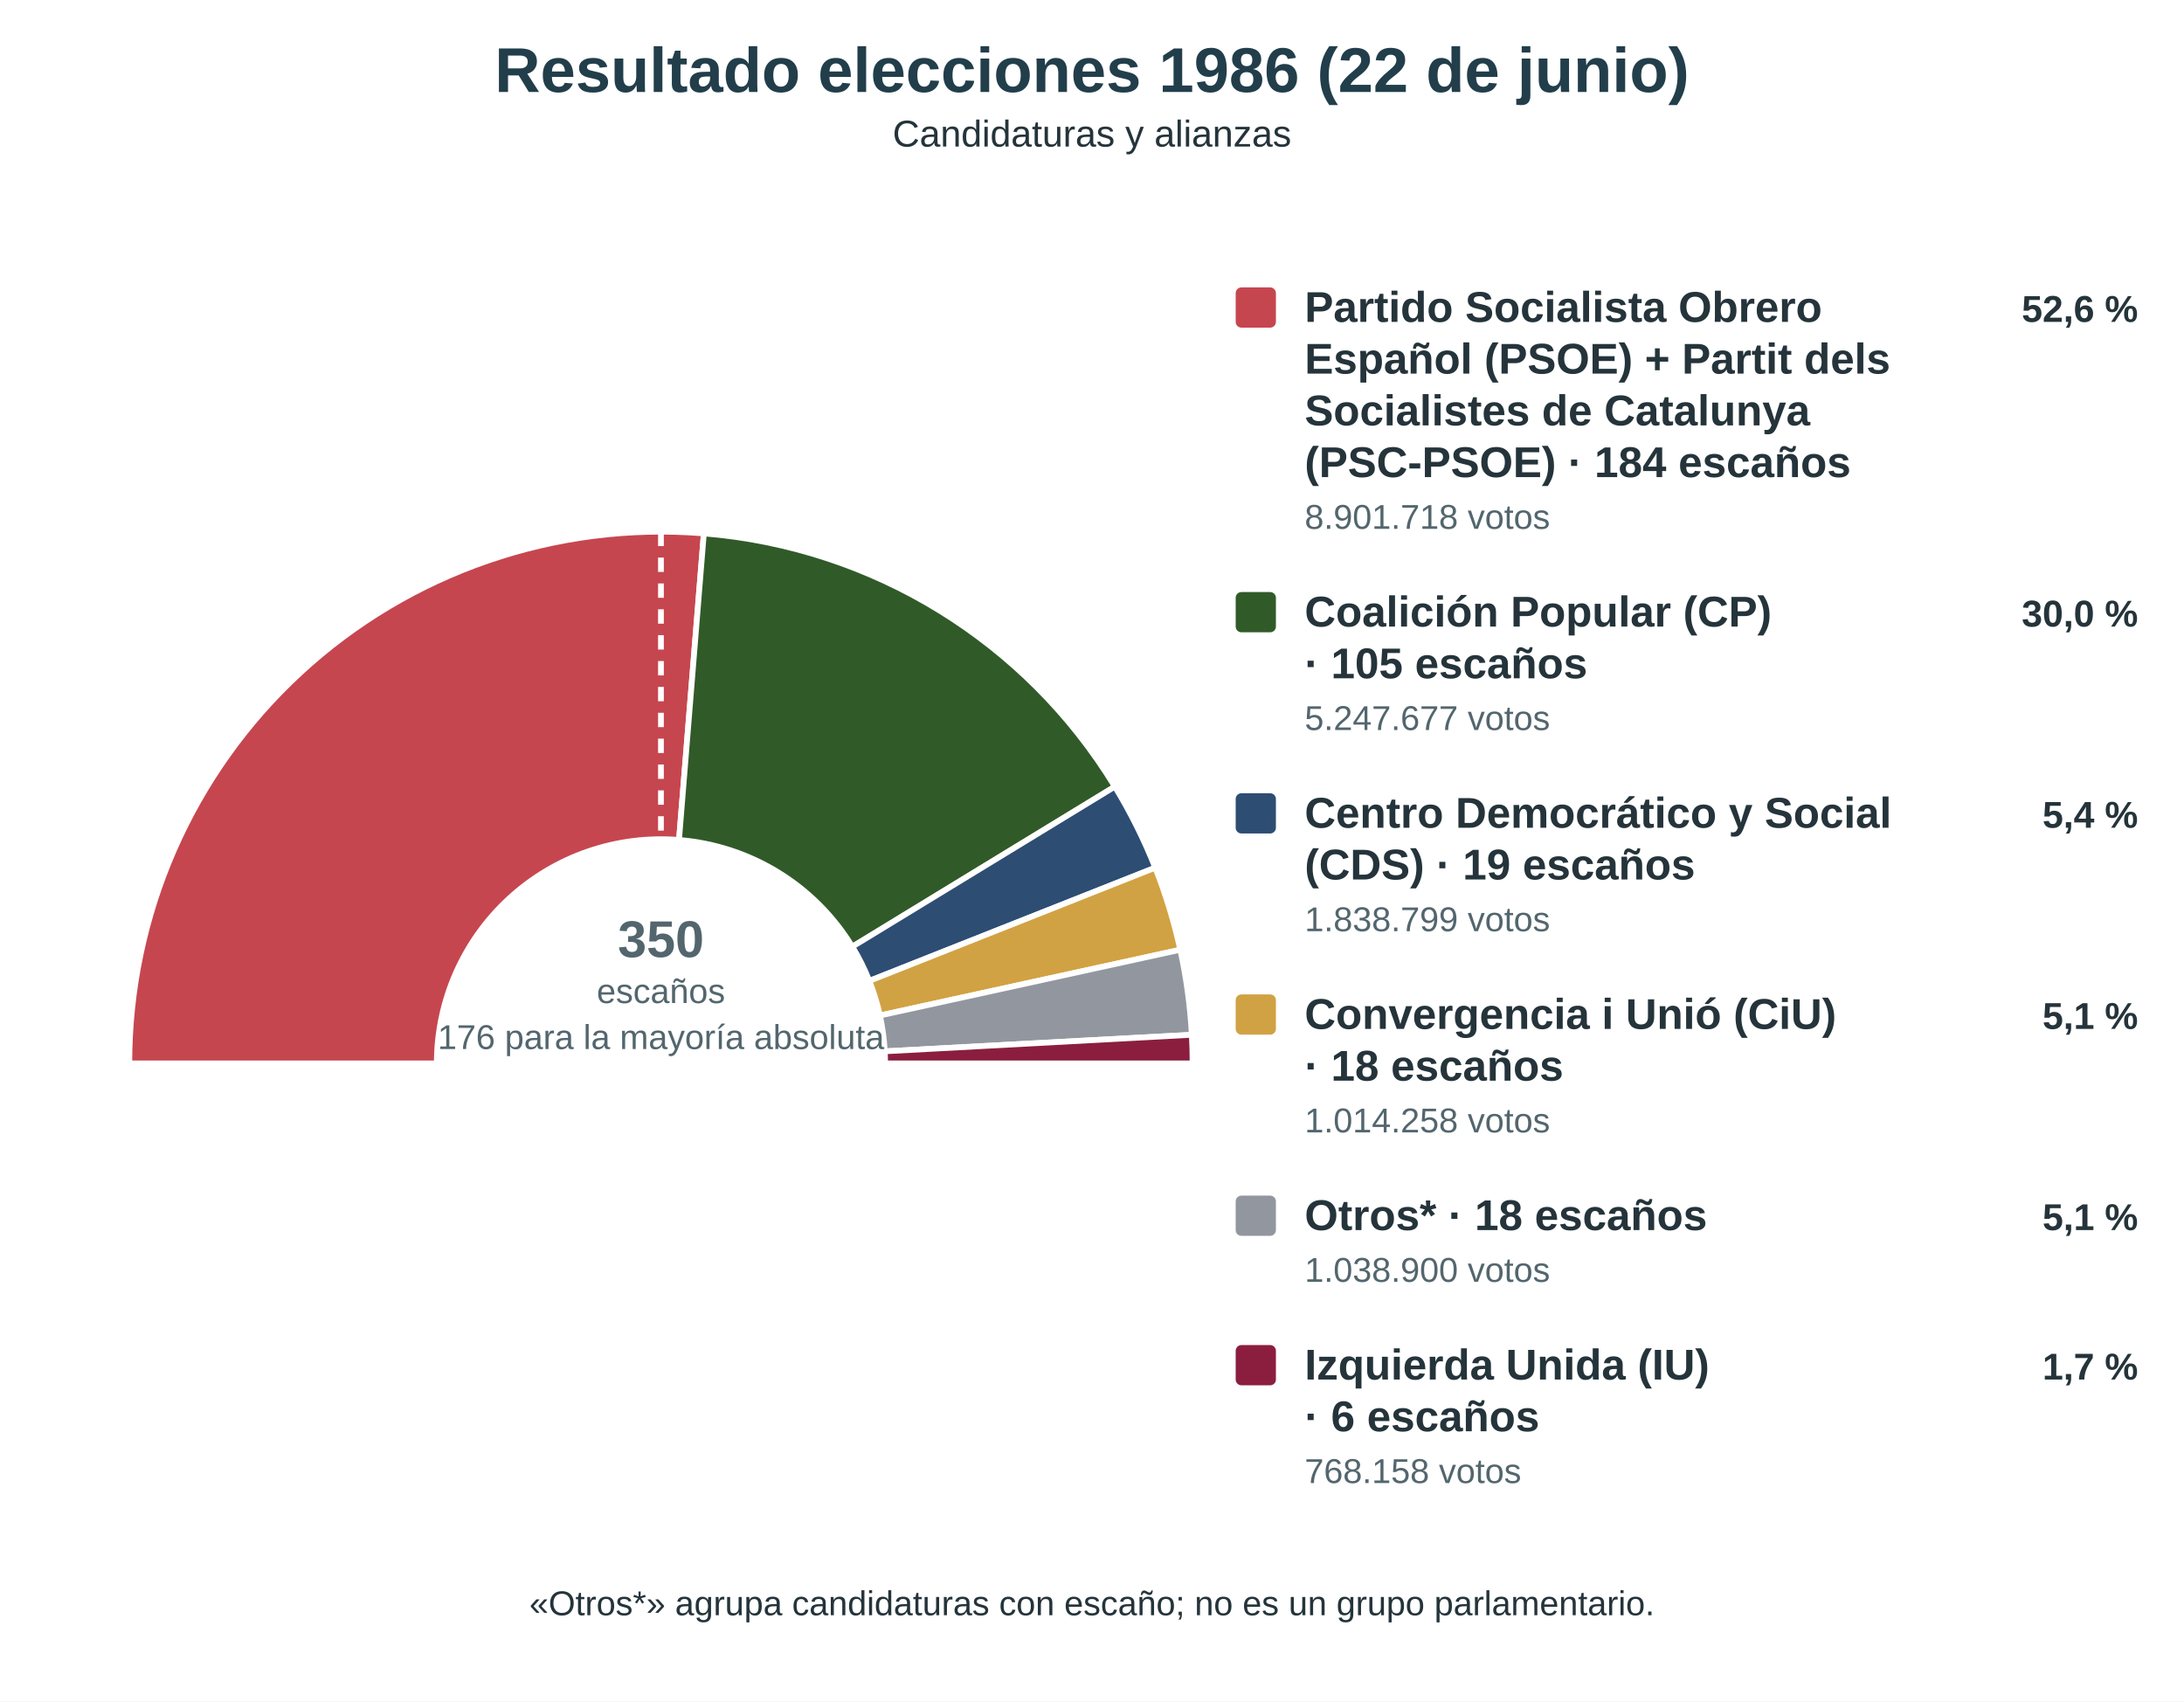
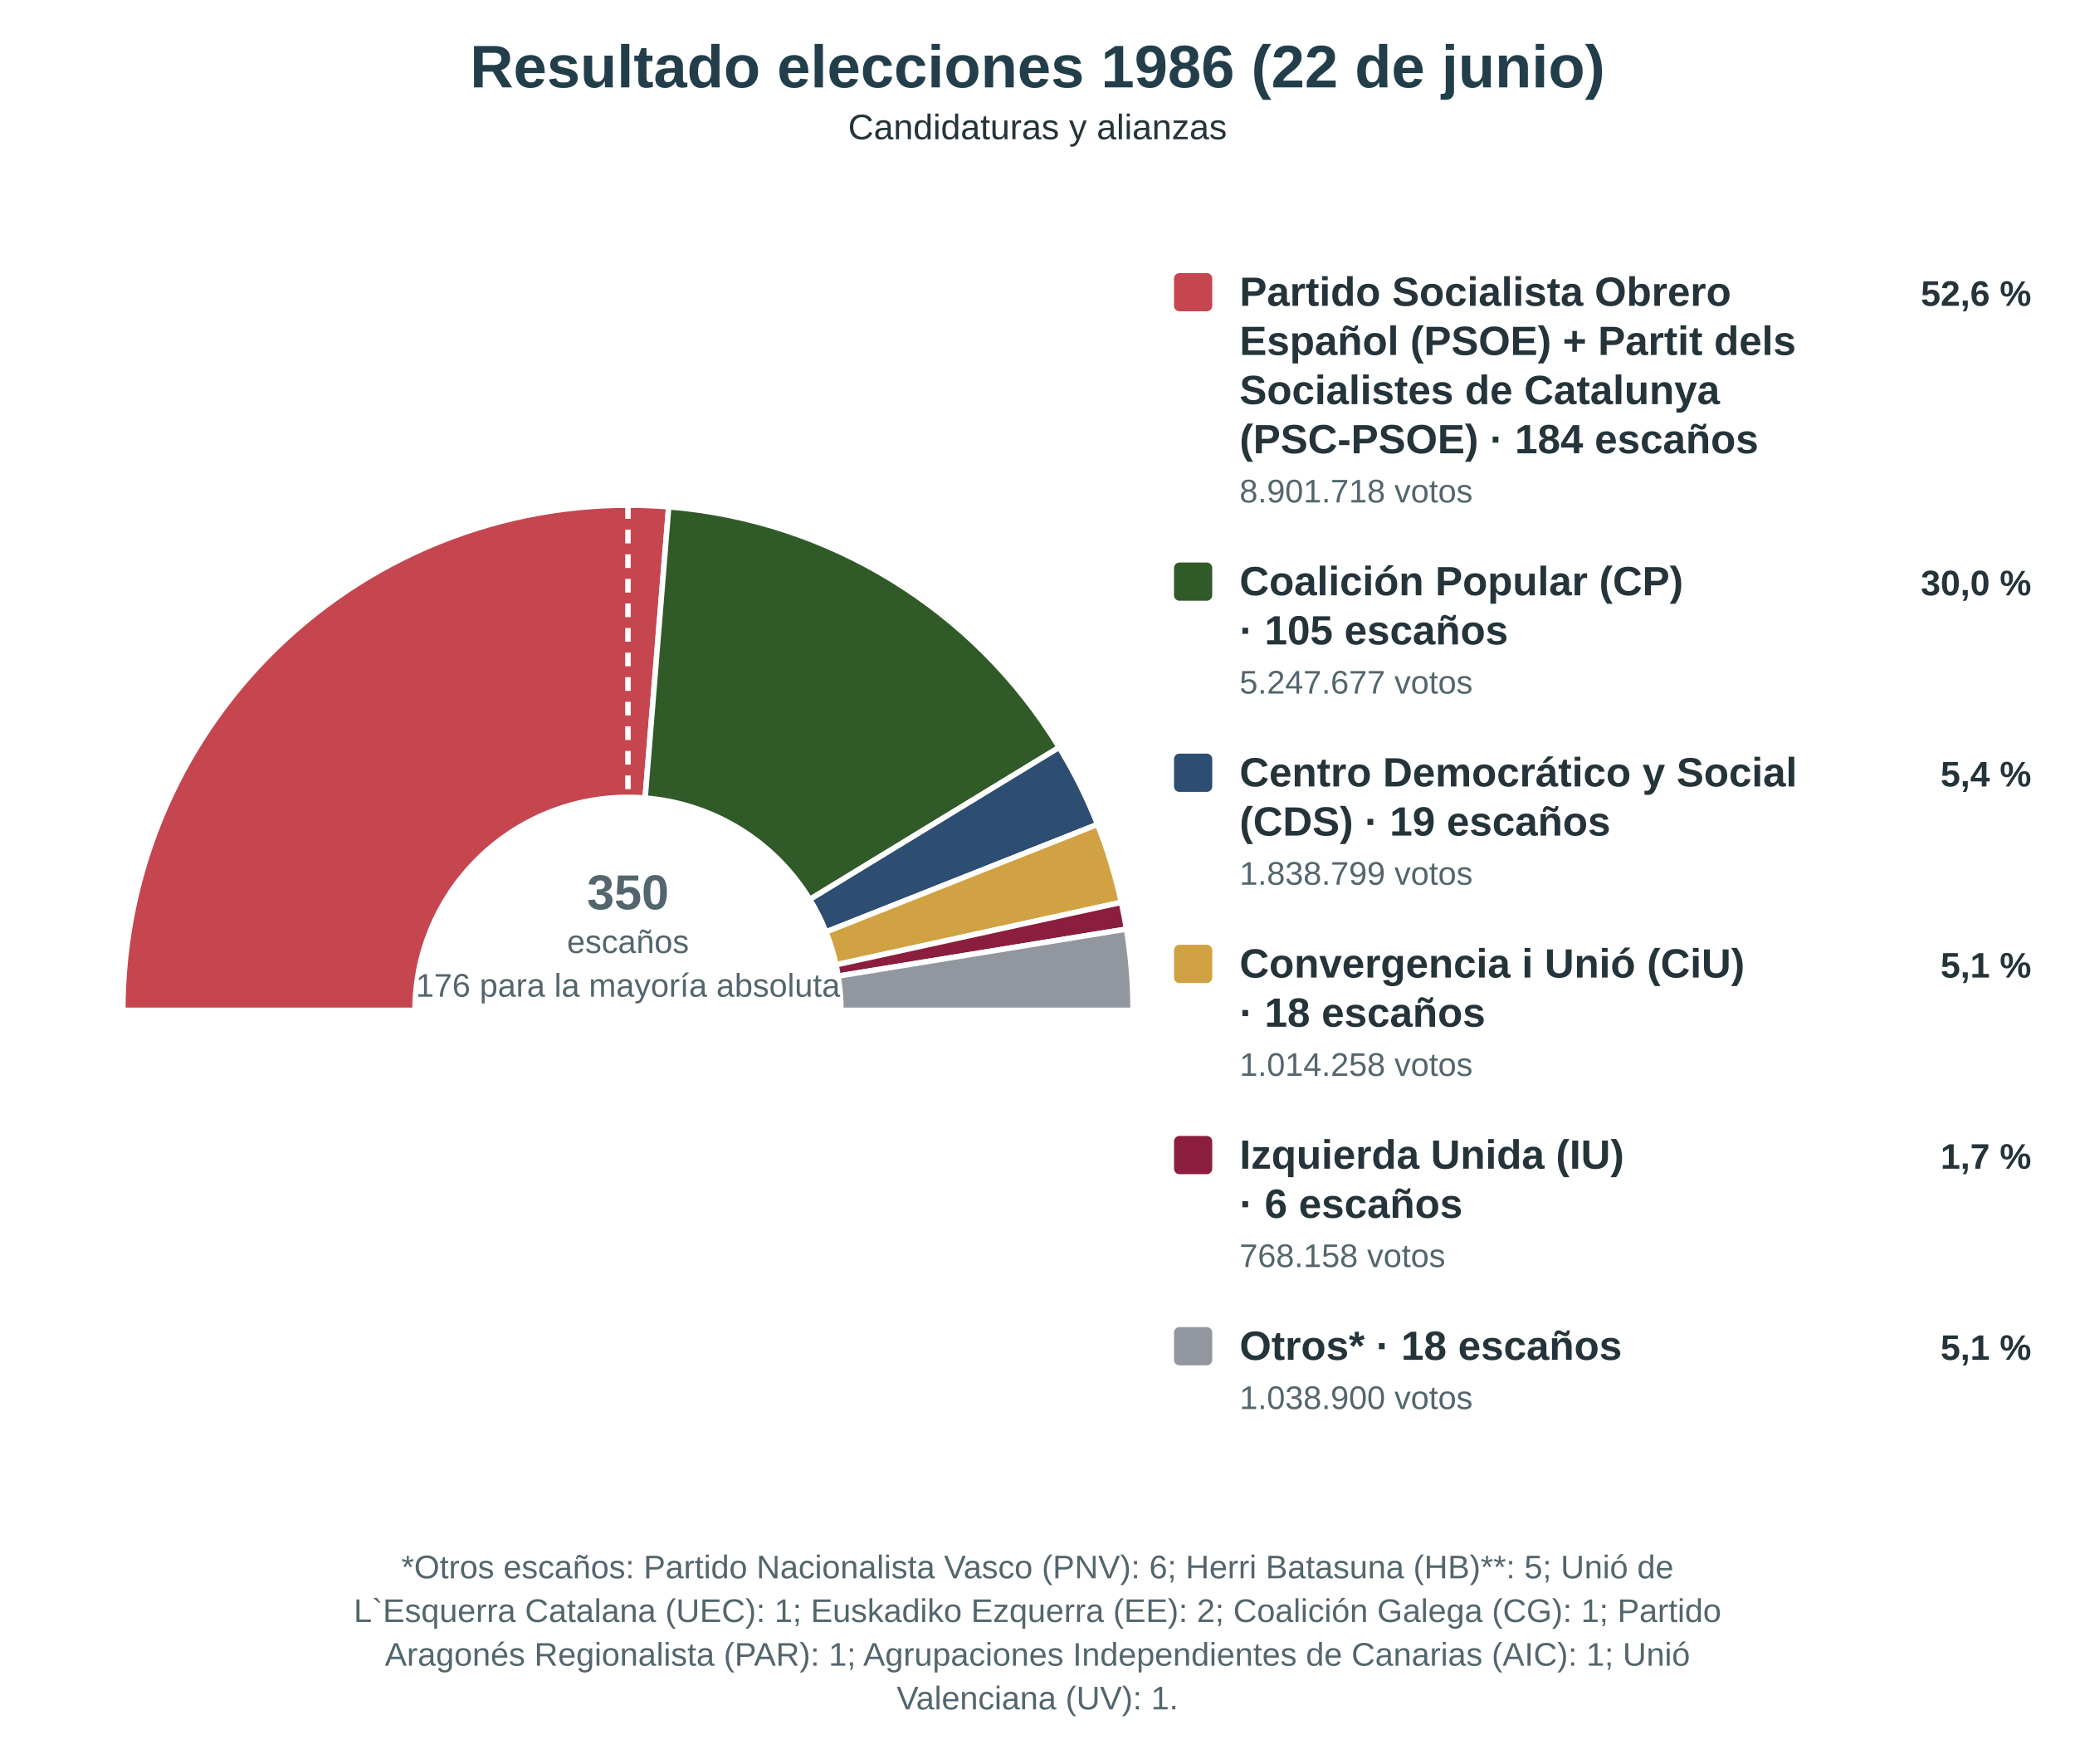
- <svg xmlns="http://www.w3.org/2000/svg" width="760" height="592" viewBox="0 0 760 592" role="img" aria-labelledby="title desc">
-   <style>text{font-family:"Arial Narrow",Arial,sans-serif;fill:#25343b}.title{font-size:22px;font-weight:700;fill:#223e4b}.subtitle{font-size:13px}.party{font-size:15px;font-weight:700}.share{font-size:13px;font-weight:600}.metric{font-size:12px;fill:#53666e}.center-seat{font-size:18px;font-weight:700;fill:#53666e}.center-note{font-size:12px;fill:#53666e}.footnote{font-size:12px}.sector{stroke:#fff;stroke-width:2}</style>
-   <rect width="760" height="592" fill="#fff" />
+ <svg xmlns="http://www.w3.org/2000/svg" width="760" height="646" viewBox="0 0 760 646" role="img" aria-labelledby="title desc">
+   <style>text{font-family:"Arial Narrow",Arial,sans-serif;fill:#25343b}.title{font-size:22px;font-weight:700;fill:#223e4b}.subtitle{font-size:13px}.party{font-size:15px;font-weight:700}.share{font-size:13px;font-weight:600}.metric{font-size:12px;fill:#53666e}.center-seat{font-size:18px;font-weight:700;fill:#53666e}.center-note{font-size:12px;fill:#53666e}.other-seats-note{font-size:12px;fill:#53666e}.sector{stroke:#fff;stroke-width:2}</style>
+   <rect width="760" height="646" fill="#fff" />
  <text class="title" x="380" y="32" text-anchor="middle">Resultado elecciones 1986 (22 de junio)</text>
  <text class="subtitle" x="380" y="51" text-anchor="middle">Candidaturas y alianzas</text>
  <path class="sector" data-party="PSOE + PSC" data-seats="184" data-seat-percent="52.571" fill="#c6464f" d="M45.00,370.00 A185,185 0 0 1 244.93,185.60 L236.29,292.25 A78,78 0 0 0 152.00,370.00 Z" />
  <path class="sector" data-party="Coalición Popular (CP)" data-seats="105" data-seat-percent="30.000" fill="#315a29" d="M244.93,185.60 A185,185 0 0 1 387.95,273.69 L296.60,329.39 A78,78 0 0 0 236.29,292.25 Z" />
  <path class="sector" data-party="Centro Democrático y Social (CDS)" data-seats="19" data-seat-percent="5.429" fill="#2d4d73" d="M387.95,273.69 A185,185 0 0 1 402.01,301.90 L302.52,341.29 A78,78 0 0 0 296.60,329.39 Z" />
  <path class="sector" data-party="Convergencia i Unió (CiU)" data-seats="18" data-seat-percent="5.143" fill="#d1a243" d="M402.01,301.90 A185,185 0 0 1 410.72,330.45 L306.20,353.33 A78,78 0 0 0 302.52,341.29 Z" />
-   <path class="sector" data-party="Otros*" data-seats="18" data-seat-percent="5.143" fill="#92979f" d="M410.72,330.45 A185,185 0 0 1 414.73,360.04 L307.89,365.80 A78,78 0 0 0 306.20,353.33 Z" />
-   <path class="sector" data-party="Izquierda Unida (IU)" data-seats="6" data-seat-percent="1.714" fill="#8b1e3f" d="M414.73,360.04 A185,185 0 0 1 415.00,370.00 L308.00,370.00 A78,78 0 0 0 307.89,365.80 Z" />
+   <path class="sector" data-party="Izquierda Unida (IU)" data-seats="6" data-seat-percent="1.714" fill="#8b1e3f" d="M410.72,330.45 A185,185 0 0 1 412.59,340.24 L306.98,357.45 A78,78 0 0 0 306.20,353.33 Z" />
+   <path class="sector" data-party="Otros*" data-seats="18" data-seat-percent="5.143" fill="#92979f" d="M412.59,340.24 A185,185 0 0 1 415.00,370.00 L308.00,370.00 A78,78 0 0 0 306.98,357.45 Z" />
  <line x1="230" y1="185" x2="230" y2="292" stroke="#fff" stroke-width="2" stroke-dasharray="5 4" />
  <circle cx="230" cy="370" r="77" fill="#fff" />
  <text class="center-seat" x="230" y="333" text-anchor="middle">350</text>
  <text class="center-note" x="230" y="349" text-anchor="middle">escaños</text>
  <text class="center-note" x="230" y="365" text-anchor="middle">176 para la mayoría absoluta</text>
  <rect x="430" y="100" width="14" height="14" rx="2" fill="#c6464f" />
  <text class="party" x="454" y="112">Partido Socialista Obrero</text>
  <text class="share" x="744" y="112" text-anchor="end">52,6 %</text>
  <text class="party" x="454" y="130">Español (PSOE) + Partit dels</text>
  <text class="party" x="454" y="148">Socialistes de Catalunya</text>
  <text class="party" x="454" y="166">(PSC-PSOE) · 184 escaños</text>
  <text class="metric" x="454" y="184">8.901.718 votos</text>
  <rect x="430" y="206" width="14" height="14" rx="2" fill="#315a29" />
  <text class="party" x="454" y="218">Coalición Popular (CP)</text>
  <text class="share" x="744" y="218" text-anchor="end">30,0 %</text>
  <text class="party" x="454" y="236">· 105 escaños</text>
  <text class="metric" x="454" y="254">5.247.677 votos</text>
  <rect x="430" y="276" width="14" height="14" rx="2" fill="#2d4d73" />
  <text class="party" x="454" y="288">Centro Democrático y Social</text>
  <text class="share" x="744" y="288" text-anchor="end">5,4 %</text>
  <text class="party" x="454" y="306">(CDS) · 19 escaños</text>
  <text class="metric" x="454" y="324">1.838.799 votos</text>
  <rect x="430" y="346" width="14" height="14" rx="2" fill="#d1a243" />
  <text class="party" x="454" y="358">Convergencia i Unió (CiU)</text>
  <text class="share" x="744" y="358" text-anchor="end">5,1 %</text>
  <text class="party" x="454" y="376">· 18 escaños</text>
  <text class="metric" x="454" y="394">1.014.258 votos</text>
-   <rect x="430" y="416" width="14" height="14" rx="2" fill="#92979f" />
-   <text class="party" x="454" y="428">Otros* · 18 escaños</text>
-   <text class="share" x="744" y="428" text-anchor="end">5,1 %</text>
-   <text class="metric" x="454" y="446">1.038.900 votos</text>
-   <rect x="430" y="468" width="14" height="14" rx="2" fill="#8b1e3f" />
-   <text class="party" x="454" y="480">Izquierda Unida (IU)</text>
-   <text class="share" x="744" y="480" text-anchor="end">1,7 %</text>
-   <text class="party" x="454" y="498">· 6 escaños</text>
-   <text class="metric" x="454" y="516">768.158 votos</text>
-   <text class="footnote" x="380" y="562" text-anchor="middle">«Otros*» agrupa candidaturas con escaño; no es un grupo parlamentario.</text>
+   <rect x="430" y="416" width="14" height="14" rx="2" fill="#8b1e3f" />
+   <text class="party" x="454" y="428">Izquierda Unida (IU)</text>
+   <text class="share" x="744" y="428" text-anchor="end">1,7 %</text>
+   <text class="party" x="454" y="446">· 6 escaños</text>
+   <text class="metric" x="454" y="464">768.158 votos</text>
+   <rect x="430" y="486" width="14" height="14" rx="2" fill="#92979f" />
+   <text class="party" x="454" y="498">Otros* · 18 escaños</text>
+   <text class="share" x="744" y="498" text-anchor="end">5,1 %</text>
+   <text class="metric" x="454" y="516">1.038.900 votos</text>
+   <text class="other-seats-note" x="380" y="578" text-anchor="middle">*Otros escaños: Partido Nacionalista Vasco (PNV): 6; Herri Batasuna (HB)**: 5; Unió de</text>
+   <text class="other-seats-note" x="380" y="594" text-anchor="middle">L`Esquerra Catalana (UEC): 1; Euskadiko Ezquerra (EE): 2; Coalición Galega (CG): 1; Partido</text>
+   <text class="other-seats-note" x="380" y="610" text-anchor="middle">Aragonés Regionalista (PAR): 1; Agrupaciones Independientes de Canarias (AIC): 1; Unió</text>
+   <text class="other-seats-note" x="380" y="626" text-anchor="middle">Valenciana (UV): 1.</text>
</svg>
